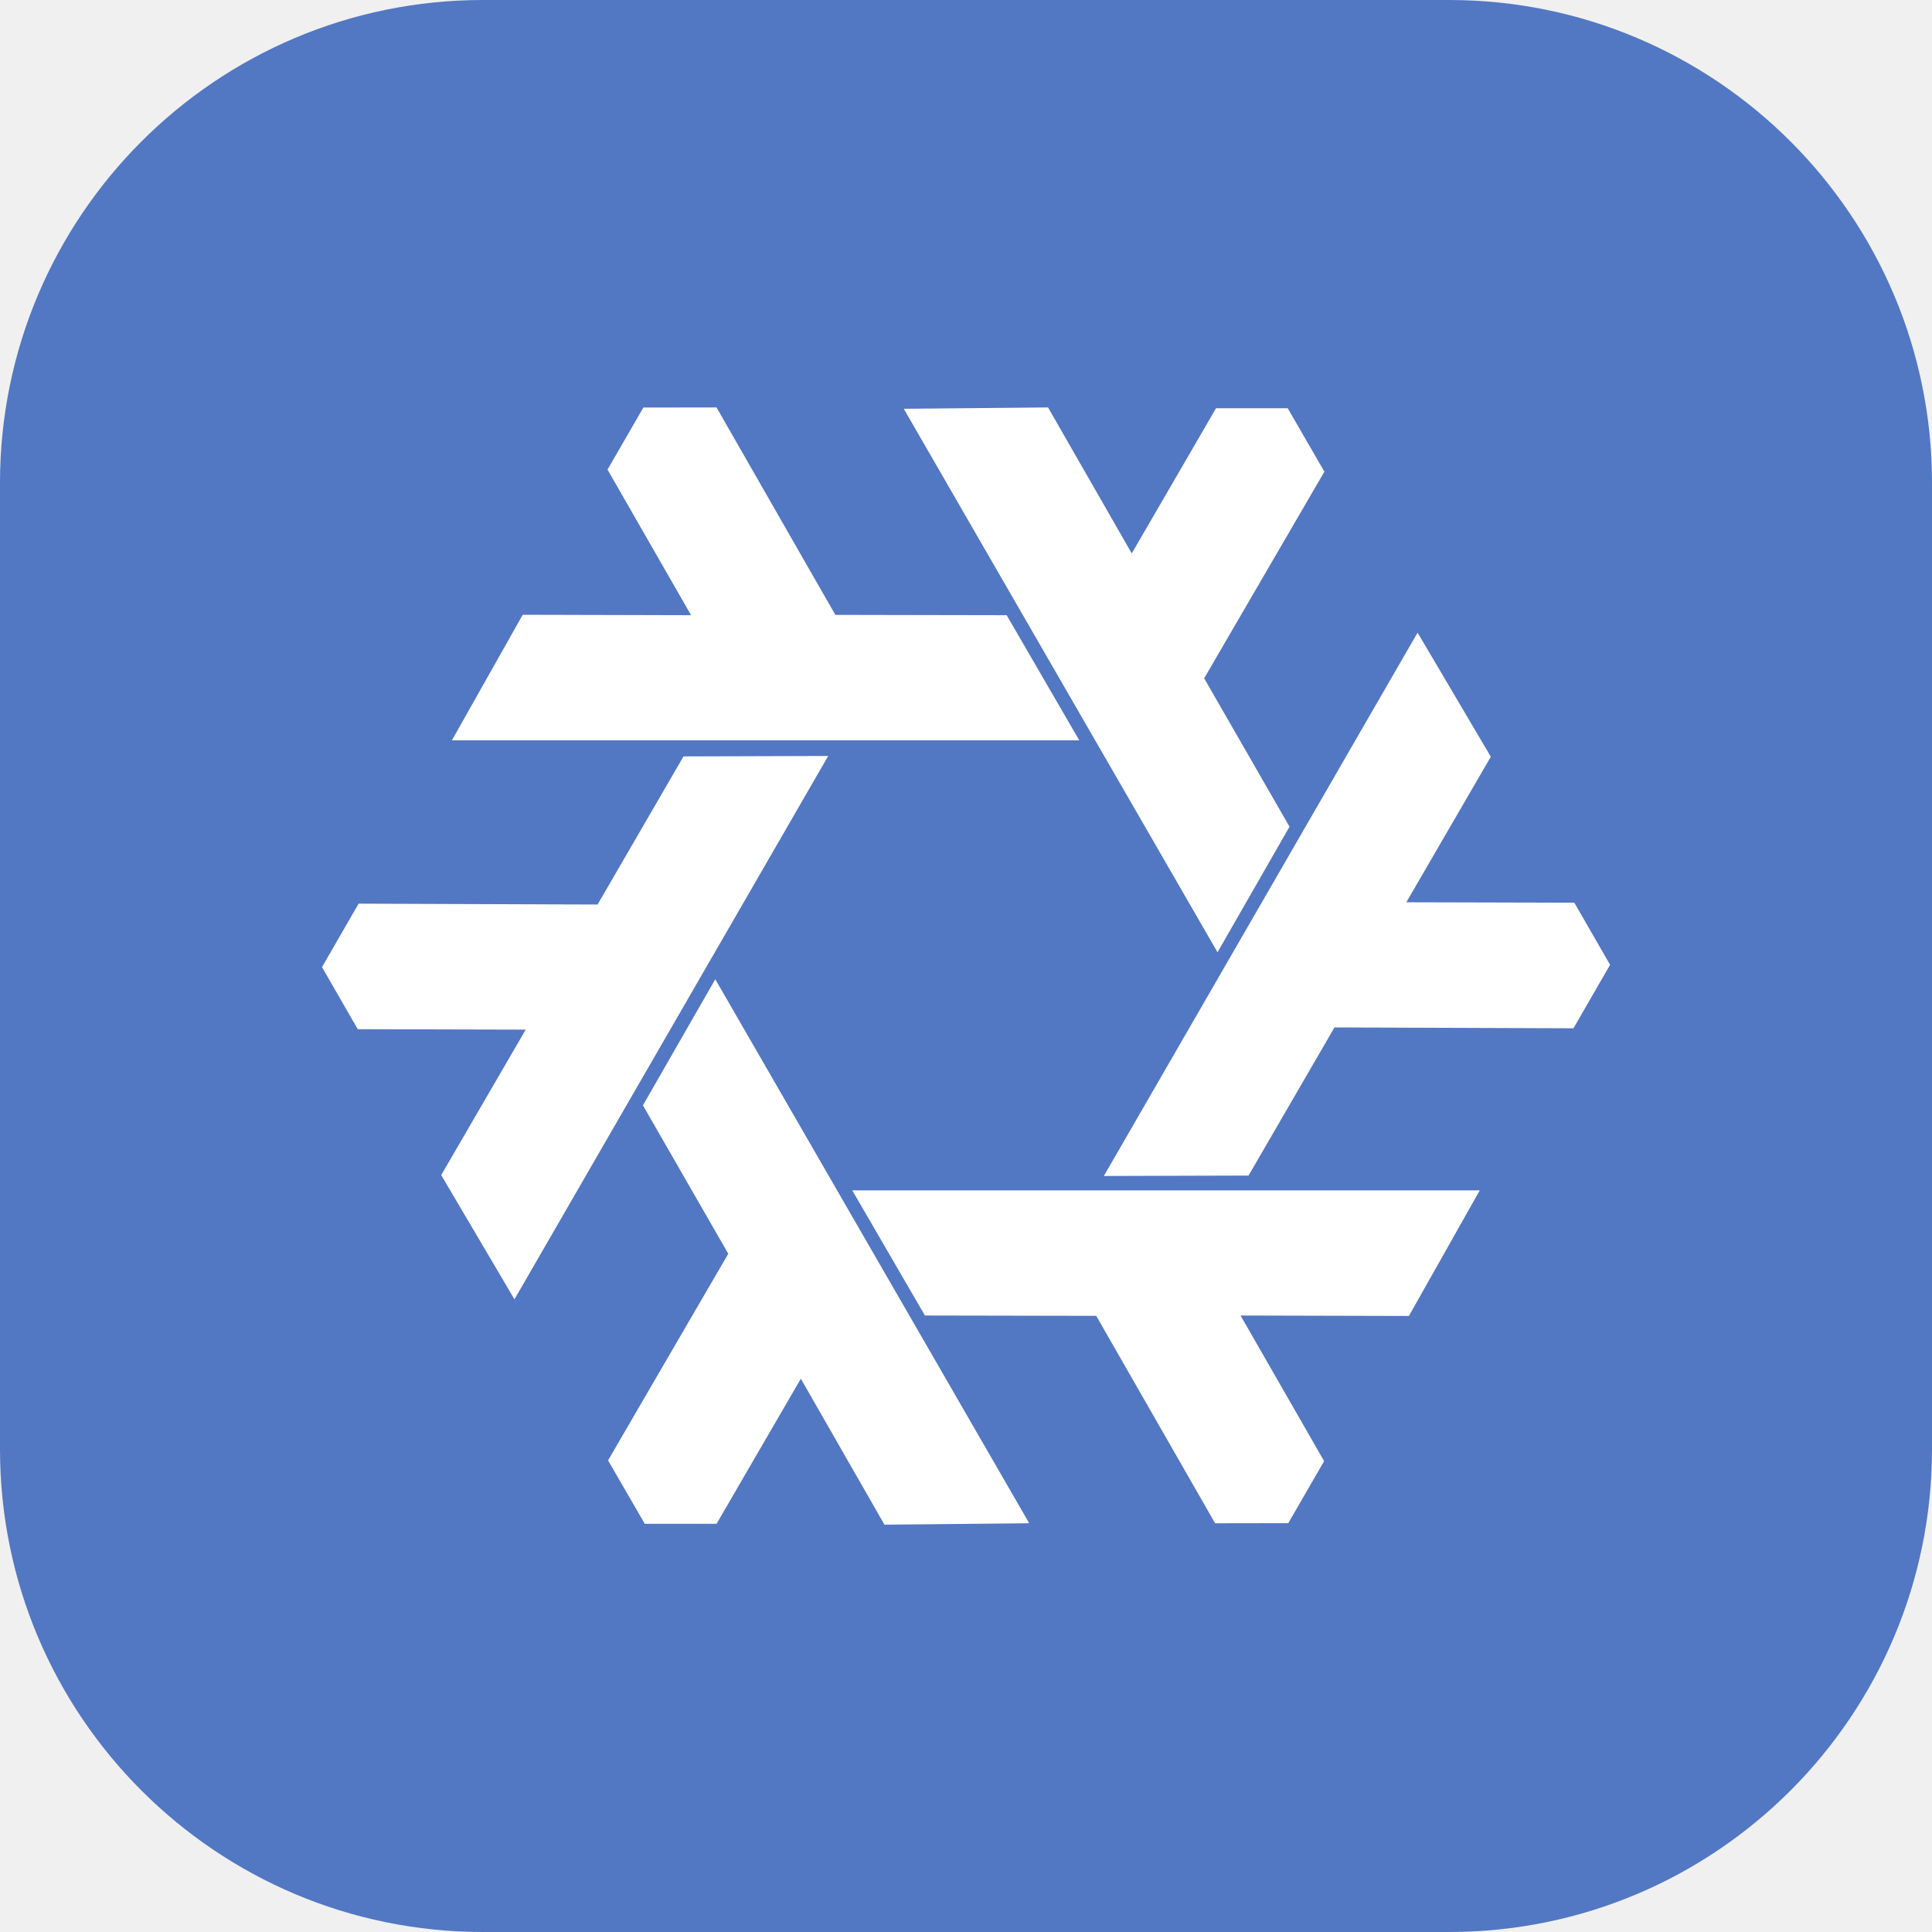
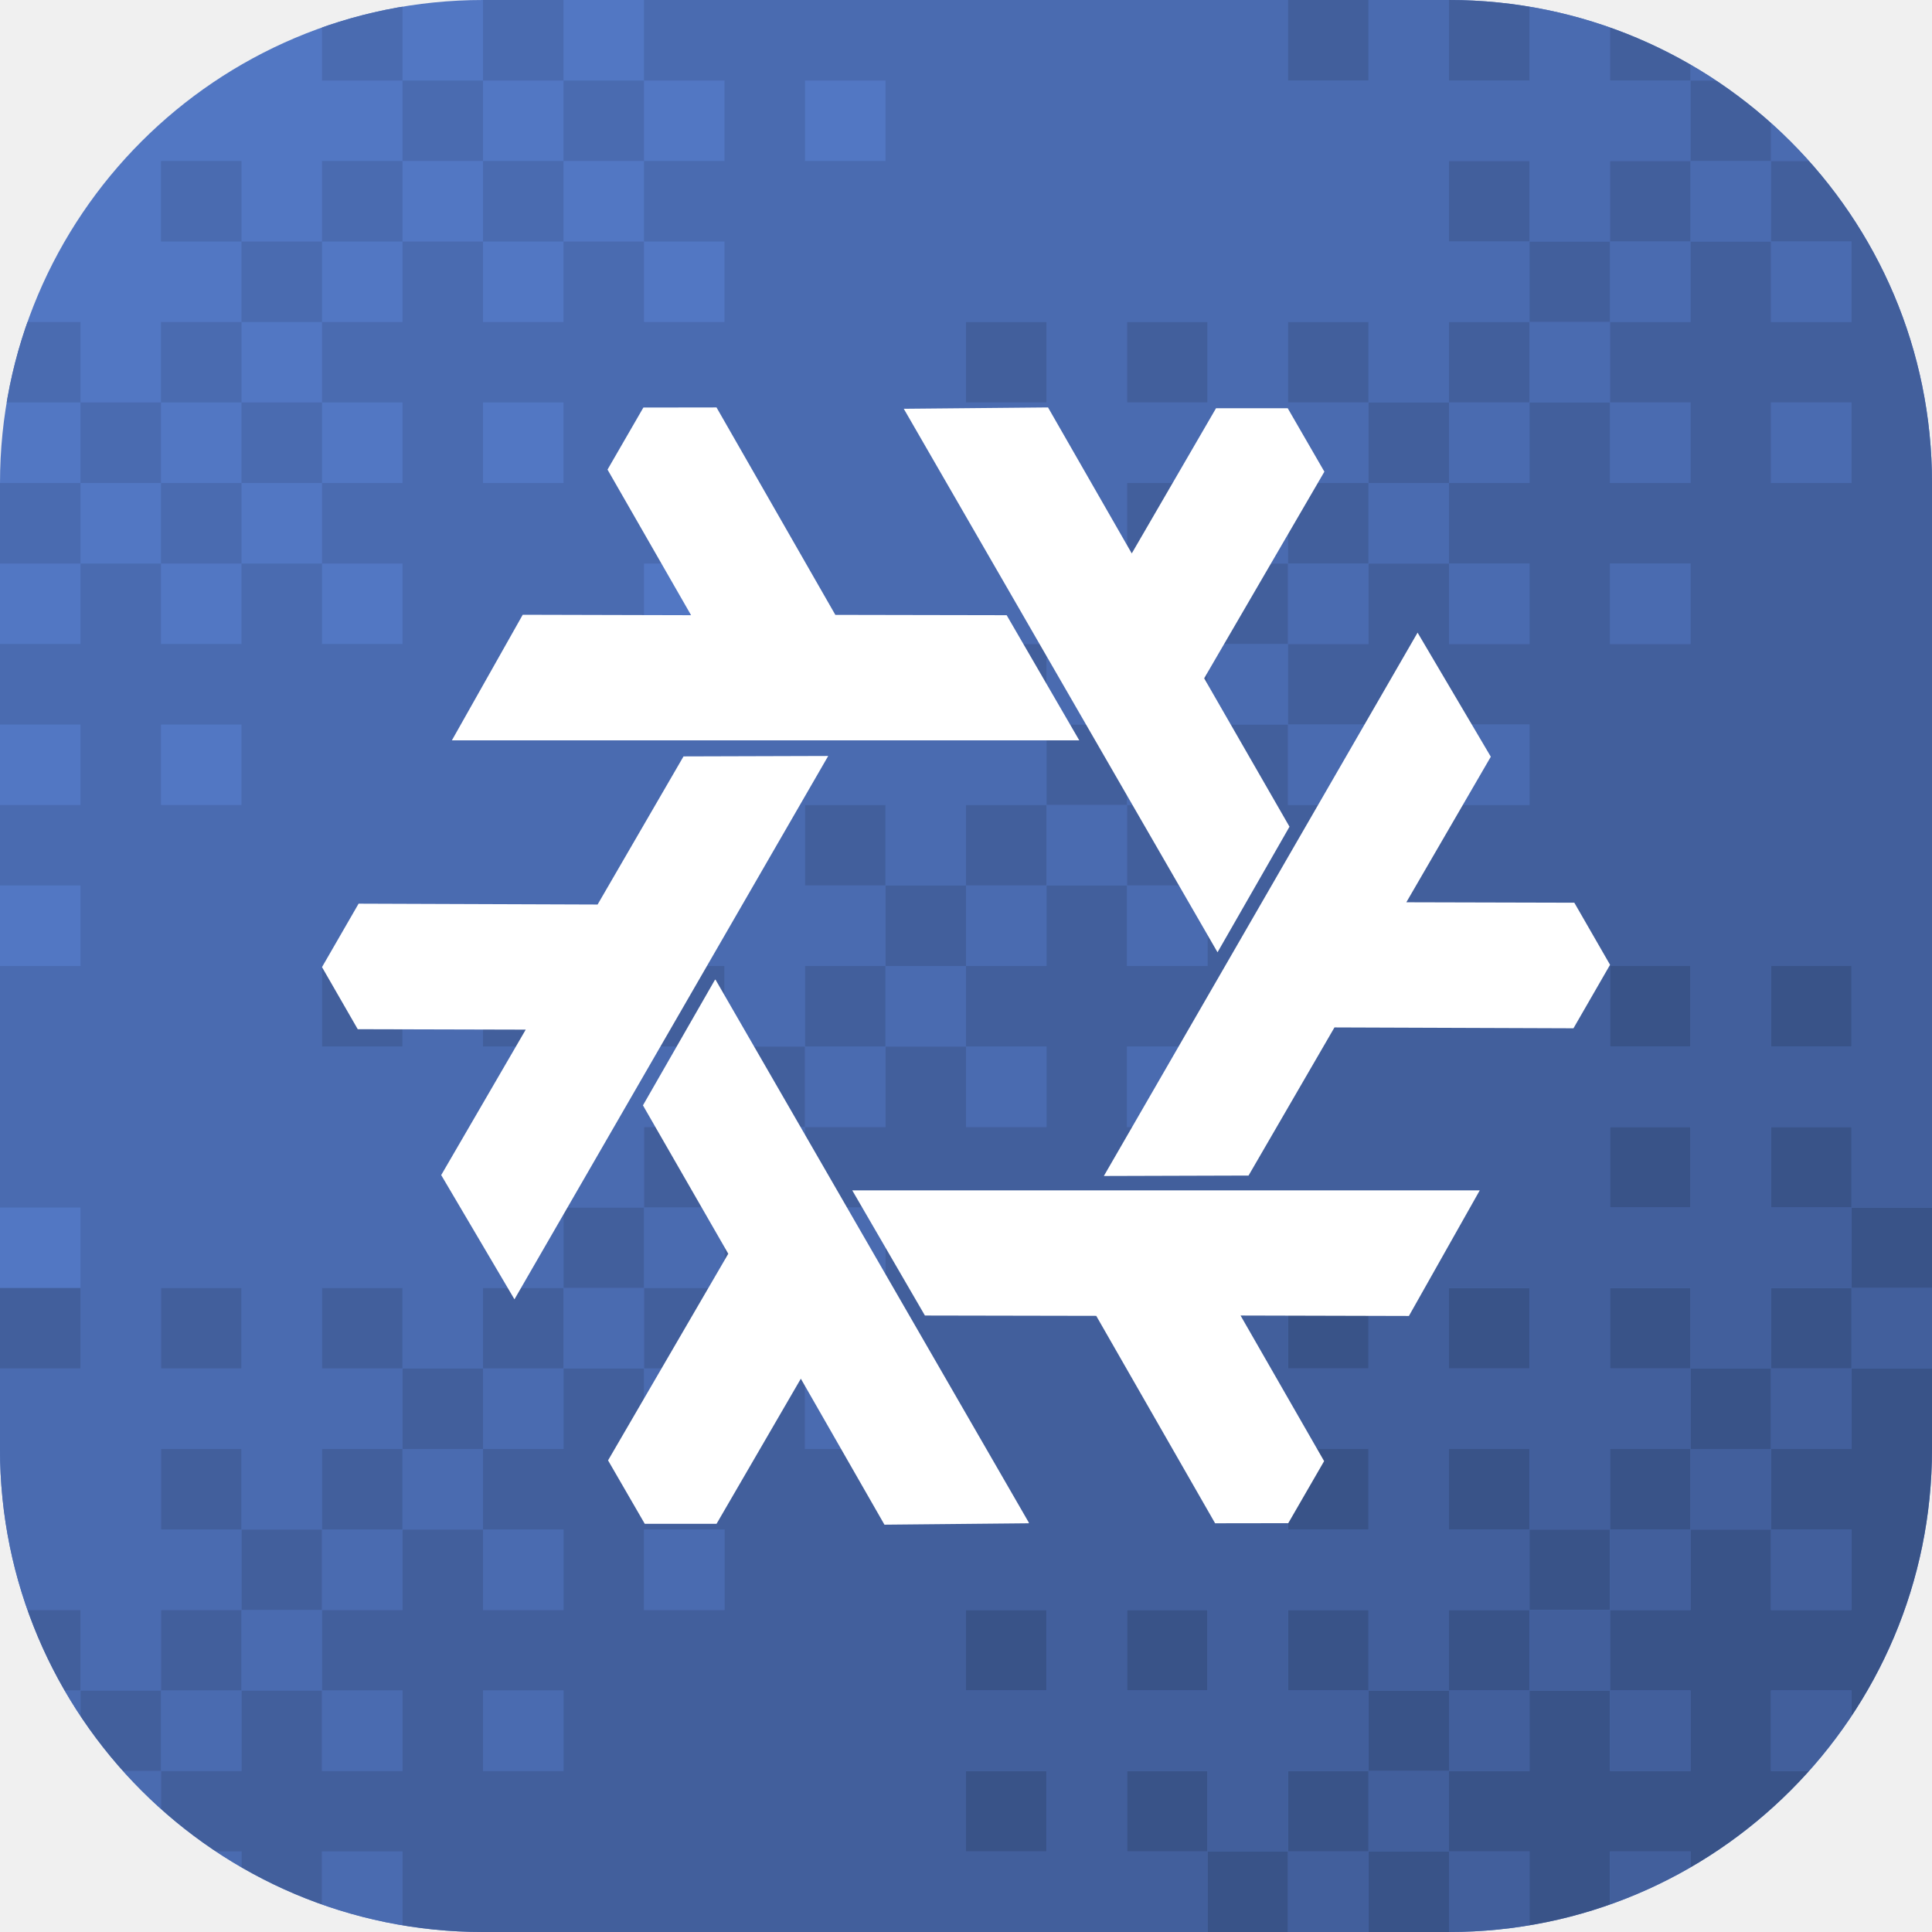
<svg xmlns="http://www.w3.org/2000/svg" width="24" height="24" viewBox="0 0 24 24">
+   <clipPath id="bg-nixos-hyprland">
+     <rect width="24" height="24" rx="6" />
+   </clipPath>
  <rect width="24" height="24" rx="6" fill="#5277c3" />
+   <g clip-path="url(#bg-nixos-hyprland)">
+     <path fill="#4a6bb0" d="M4 0h1v1h-1zM6 0h1v1h-1zM8 0h8v1h-8zM17 0h1v1h-1zM19 0h1v1h-1zM21 0h1v1h-1zM23 0h1v1h-1zM5 1h1v1h-1zM7 1h1v1h-1zM9 1h1v1h-1zM11 1h10v1h-10zM22 1h1v1h-1zM2 2h1v1h-1zM4 2h1v1h-1zM6 2h1v1h-1zM8 2h10v1h-10zM19 2h1v1h-1zM21 2h1v1h-1zM3 3h1v1h-1zM5 3h1v1h-1zM7 3h1v1h-1zM9 3h10v1h-10zM20 3h1v1h-1zM22 3h1v1h-1zM0 4h1v1h-1zM2 4h1v1h-1zM4 4h8v1h-8zM13 4h1v1h-1zM15 4h1v1h-1zM17 4h1v1h-1zM19 4h1v1h-1zM1 5h1v1h-1zM3 5h1v1h-1zM5 5h1v1h-1zM7 5h10v1h-10zM18 5h1v1h-1zM20 5h1v1h-1zM22 5h1v1h-1zM0 6h1v1h-1zM2 6h1v1h-1zM4 6h10v1h-10zM15 6h1v1h-1zM17 6h1v1h-1zM1 7h1v1h-1zM3 7h1v1h-1zM5 7h3v1h-3zM9 7h6v1h-6zM16 7h1v1h-1zM18 7h1v1h-1zM20 7h1v1h-1zM0 8h8v1h-8zM9 8h1v1h-1zM11 8h1v1h-1zM13 8h1v1h-1zM15 8h1v1h-1zM1 9h1v1h-1zM3 9h10v1h-10zM14 9h1v1h-1zM16 9h1v1h-1zM18 9h1v1h-1zM0 10h10v1h-10zM11 10h1v1h-1zM13 10h1v1h-1zM1 11h10v1h-10zM12 11h1v1h-1zM14 11h1v1h-1zM16 11h1v1h-1zM0 12h4v1h-4zM5 12h1v1h-1zM7 12h1v1h-1zM9 12h1v1h-1zM11 12h1v1h-1zM0 13h9v1h-9zM10 13h1v1h-1zM12 13h1v1h-1zM14 13h1v1h-1zM0 14h6v1h-6zM7 14h1v1h-1zM9 14h1v1h-1zM1 15h6v1h-6zM8 15h1v1h-1zM10 15h1v1h-1zM12 15h1v1h-1zM1 16h1v1h-1zM3 16h1v1h-1zM5 16h1v1h-1zM7 16h1v1h-1zM0 17h5v1h-5zM6 17h1v1h-1zM8 17h1v1h-1zM10 17h1v1h-1zM0 18h2v1h-2zM3 18h1v1h-1zM5 18h1v1h-1zM0 19h3v1h-3zM4 19h1v1h-1zM6 19h1v1h-1zM8 19h1v1h-1zM1 20h1v1h-1zM3 20h1v1h-1zM0 21h1v1h-1zM2 21h1v1h-1zM4 21h1v1h-1zM6 21h1v1h-1zM1 22h1v1h-1zM0 23h1v1h-1zM2 23h1v1h-1zM4 23h1v1h-1z" />
+     <path fill="#425f9c" d="M16 0h1v1h-1zM18 0h1v1h-1zM20 0h1v1h-1zM22 0h1v1h-1zM21 1h1v1h-1zM23 1h1v1h-1zM18 2h1v1h-1zM20 2h1v1h-1zM22 2h2v1h-2zM19 3h1v1h-1zM21 3h1v1h-1zM23 3h1v1h-1zM12 4h1v1h-1zM14 4h1v1h-1zM16 4h1v1h-1zM18 4h1v1h-1zM20 4h4v1h-4zM17 5h1v1h-1zM19 5h1v1h-1zM21 5h1v1h-1zM23 5h1v1h-1zM14 6h1v1h-1zM16 6h1v1h-1zM18 6h6v1h-6zM15 7h1v1h-1zM17 7h1v1h-1zM19 7h1v1h-1zM21 7h3v1h-3zM8 8h1v1h-1zM10 8h1v1h-1zM12 8h1v1h-1zM14 8h1v1h-1zM16 8h8v1h-8zM13 9h1v1h-1zM15 9h1v1h-1zM17 9h1v1h-1zM19 9h5v1h-5zM10 10h1v1h-1zM12 10h1v1h-1zM14 10h10v1h-10zM11 11h1v1h-1zM13 11h1v1h-1zM15 11h1v1h-1zM17 11h7v1h-7zM4 12h1v1h-1zM6 12h1v1h-1zM8 12h1v1h-1zM10 12h1v1h-1zM12 12h8v1h-8zM21 12h1v1h-1zM23 12h1v1h-1zM9 13h1v1h-1zM11 13h1v1h-1zM13 13h1v1h-1zM15 13h9v1h-9zM6 14h1v1h-1zM8 14h1v1h-1zM10 14h10v1h-10zM21 14h1v1h-1zM23 14h1v1h-1zM7 15h1v1h-1zM9 15h1v1h-1zM11 15h1v1h-1zM13 15h10v1h-10zM0 16h1v1h-1zM2 16h1v1h-1zM4 16h1v1h-1zM6 16h1v1h-1zM8 16h8v1h-8zM17 16h1v1h-1zM19 16h1v1h-1zM21 16h1v1h-1zM23 16h1v1h-1zM5 17h1v1h-1zM7 17h1v1h-1zM9 17h1v1h-1zM11 17h10v1h-10zM22 17h1v1h-1zM2 18h1v1h-1zM4 18h1v1h-1zM6 18h10v1h-10zM17 18h1v1h-1zM19 18h1v1h-1zM21 18h1v1h-1zM3 19h1v1h-1zM5 19h1v1h-1zM7 19h1v1h-1zM9 19h10v1h-10zM20 19h1v1h-1zM22 19h1v1h-1zM0 20h1v1h-1zM2 20h1v1h-1zM4 20h8v1h-8zM13 20h1v1h-1zM15 20h1v1h-1zM17 20h1v1h-1zM19 20h1v1h-1zM1 21h1v1h-1zM3 21h1v1h-1zM5 21h1v1h-1zM7 21h10v1h-10zM18 21h1v1h-1zM20 21h1v1h-1zM22 21h1v1h-1zM0 22h1v1h-1zM2 22h10v1h-10zM13 22h1v1h-1zM15 22h1v1h-1zM17 22h1v1h-1zM1 23h1v1h-1zM3 23h1v1h-1zM5 23h10v1h-10zM16 23h1v1h-1zM18 23h1v1h-1zM20 23h1v1h-1z" />
+     <path fill="#395388" d="M20 12h1v1h-1zM22 12h1v1h-1zM20 14h1v1h-1zM22 14h1v1h-1zM23 15h1v1h-1zM16 16h1v1h-1zM18 16h1v1h-1zM20 16h1v1h-1zM22 16h1v1h-1zM21 17h1v1h-1zM23 17h1v1h-1zM16 18h1v1h-1zM18 18h1v1h-1zM20 18h1v1h-1zM22 18h2v1h-2zM19 19h1v1h-1zM21 19h1v1h-1zM23 19h1v1h-1zM12 20h1v1h-1zM14 20h1v1h-1zM16 20h1v1h-1zM18 20h1v1h-1zM20 20h4v1h-4zM17 21h1v1h-1zM19 21h1v1h-1zM21 21h1v1h-1zM23 21h1v1h-1zM12 22h1v1h-1zM14 22h1v1h-1zM16 22h1v1h-1zM18 22h6v1h-6zM15 23h1v1h-1zM17 23h1v1h-1zM19 23h1v1h-1zM21 23h3v1h-3z" />
+   </g>
  <g transform="translate(4 4) scale(0.6667)" fill="#ffffff">
    <path d="M7.352 1.592l-1.364.002L5.32 2.75l1.557 2.713-3.137-.008-1.32 2.34H14.11l-1.353-2.332-3.192-.006-2.214-3.865zm6.175 0l-2.687.025 5.846 10.127 1.341-2.34-1.59-2.765 2.24-3.85-.683-1.182h-1.336l-1.57 2.705-1.56-2.72zm6.887 4.195l-5.846 10.125 2.696-.008 1.601-2.76 4.453.016.682-1.183-.666-1.157-3.13-.008L21.778 8.1l-1.365-2.313zM9.432 8.086l-2.696.008-1.601 2.76-4.453-.016L0 12.02l.666 1.157 3.13.008-1.575 2.71 1.365 2.315L9.432 8.086zM7.33 12.25l-.006.01-.002-.004-1.342 2.34 1.59 2.765-2.24 3.85.684 1.182H7.35l.004-.006h.001l1.567-2.698 1.558 2.72 2.688-.026-.004-.006h.01L7.33 12.25zm2.55 3.93l1.354 2.332 3.192.006 2.215 3.865 1.363-.002.668-1.156-1.557-2.713 3.137.008 1.32-2.34H9.881Z" />
  </g>
</svg>
